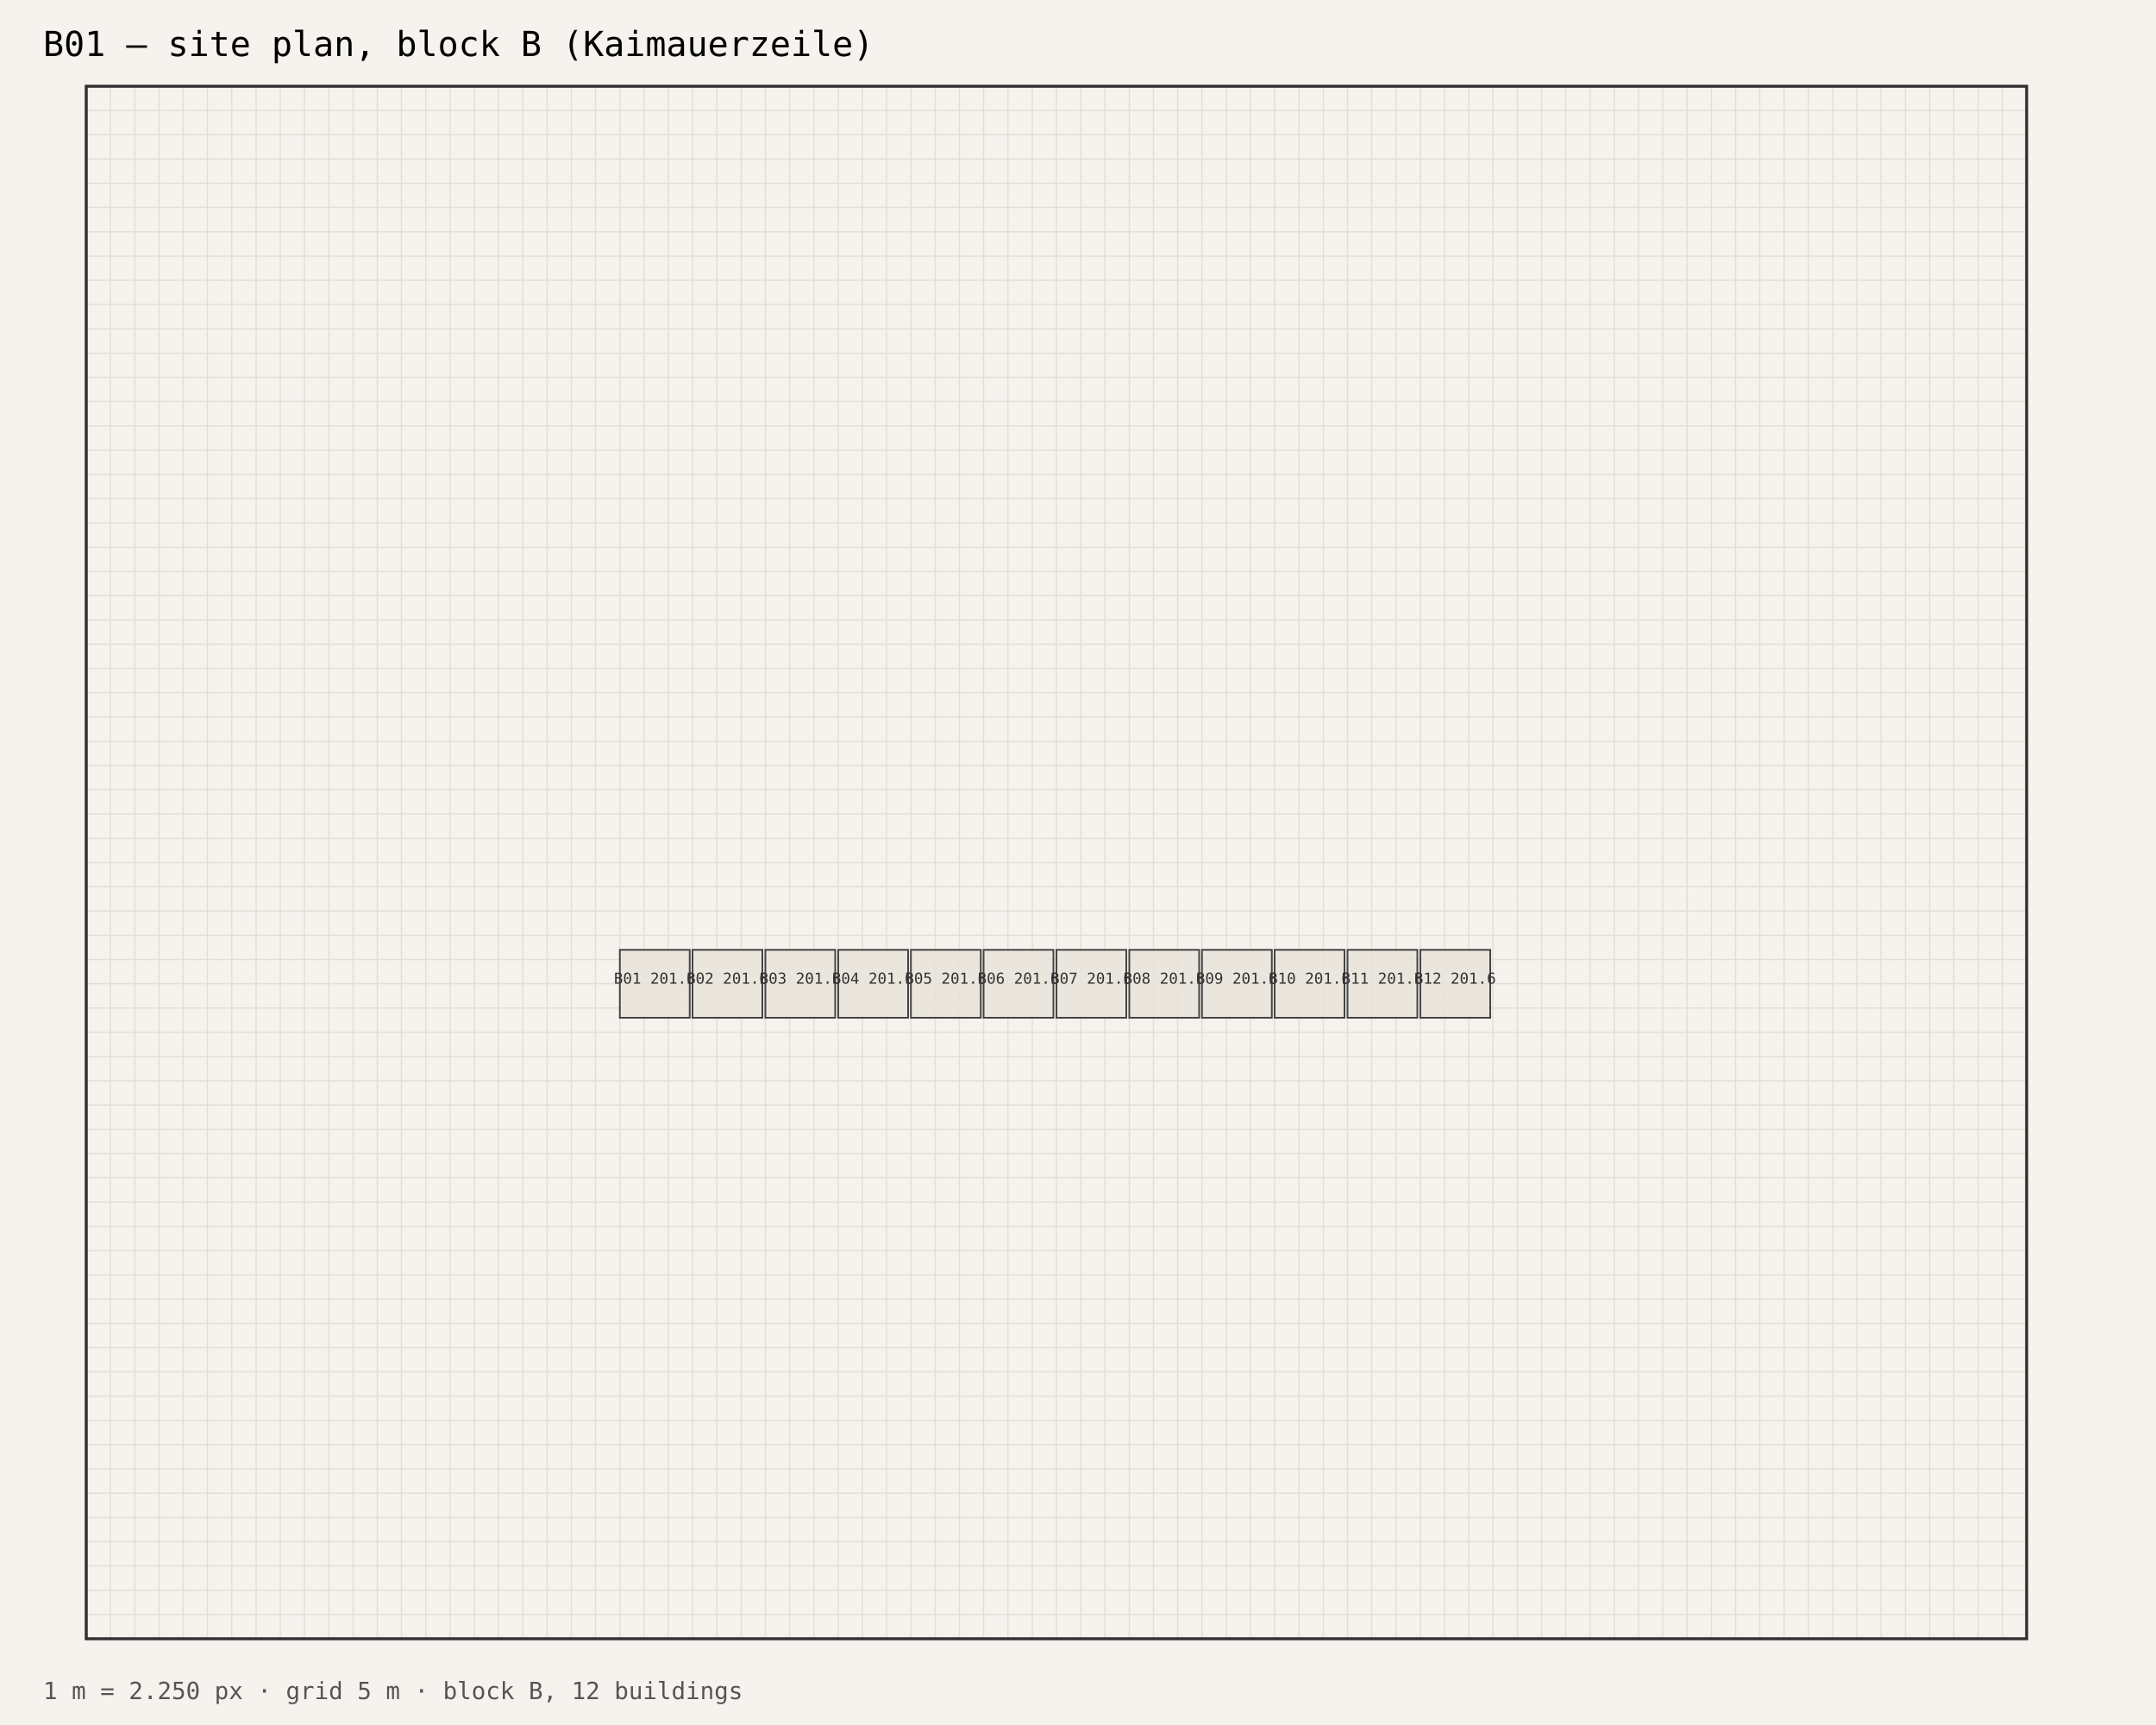
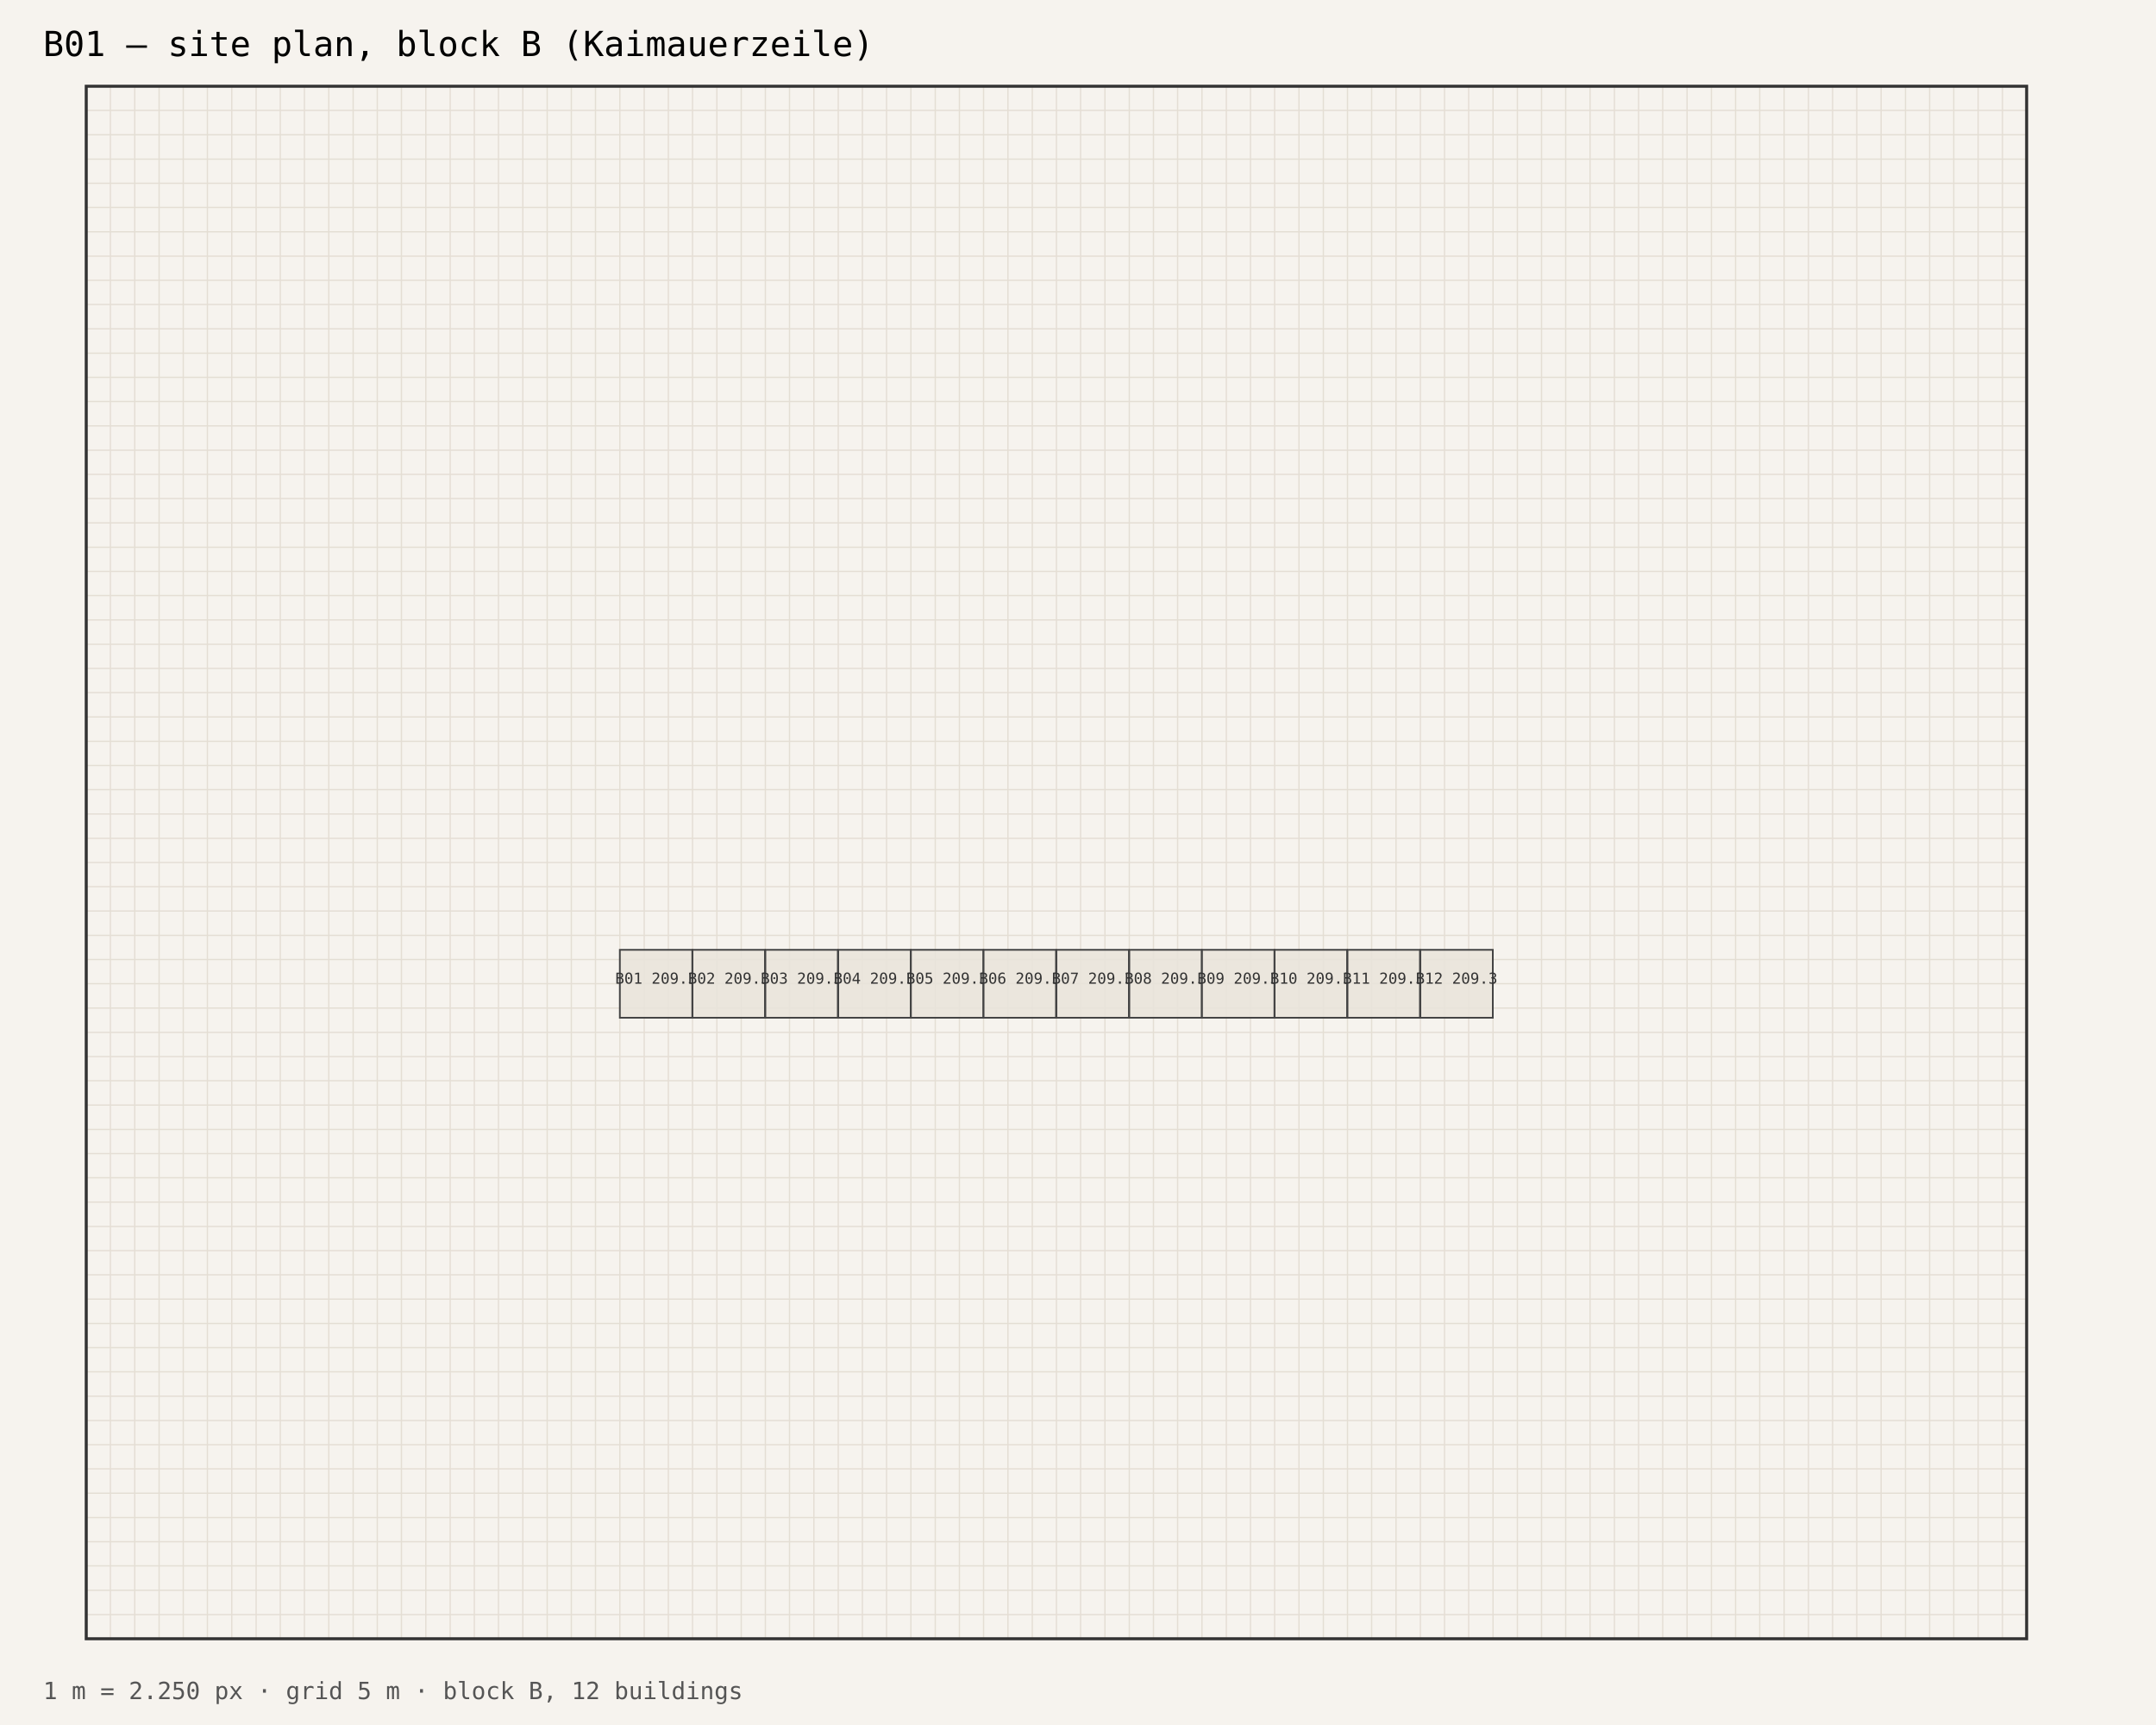
<svg xmlns="http://www.w3.org/2000/svg" width="1000" height="800" viewBox="0 0 1000 800">
  <rect width="1000" height="800" fill="#f6f3ee" />
  <text x="20" y="26" font-family="monospace" font-size="16">B01 — site plan, block B (Kaimauerzeile)</text>
  <text x="20" y="788" font-family="monospace" font-size="11" fill="#555">1 m = 2.250 px · grid 5 m · block B, 12 buildings</text>
  <line x1="40.0" y1="760.0" x2="40.0" y2="40.0" stroke="#e4ded4" stroke-width="0.6" />
  <line x1="51.2" y1="760.0" x2="51.2" y2="40.0" stroke="#e4ded4" stroke-width="0.6" />
  <line x1="62.5" y1="760.0" x2="62.5" y2="40.0" stroke="#e4ded4" stroke-width="0.6" />
  <line x1="73.8" y1="760.0" x2="73.8" y2="40.0" stroke="#e4ded4" stroke-width="0.6" />
  <line x1="85.0" y1="760.0" x2="85.0" y2="40.0" stroke="#e4ded4" stroke-width="0.6" />
  <line x1="96.2" y1="760.0" x2="96.2" y2="40.0" stroke="#e4ded4" stroke-width="0.6" />
  <line x1="107.5" y1="760.0" x2="107.5" y2="40.0" stroke="#e4ded4" stroke-width="0.6" />
  <line x1="118.8" y1="760.0" x2="118.8" y2="40.0" stroke="#e4ded4" stroke-width="0.6" />
  <line x1="130.0" y1="760.0" x2="130.0" y2="40.0" stroke="#e4ded4" stroke-width="0.6" />
  <line x1="141.2" y1="760.0" x2="141.2" y2="40.0" stroke="#e4ded4" stroke-width="0.6" />
  <line x1="152.5" y1="760.0" x2="152.5" y2="40.0" stroke="#e4ded4" stroke-width="0.6" />
  <line x1="163.8" y1="760.0" x2="163.8" y2="40.0" stroke="#e4ded4" stroke-width="0.6" />
  <line x1="175.0" y1="760.0" x2="175.0" y2="40.0" stroke="#e4ded4" stroke-width="0.6" />
  <line x1="186.2" y1="760.0" x2="186.2" y2="40.0" stroke="#e4ded4" stroke-width="0.6" />
  <line x1="197.5" y1="760.0" x2="197.5" y2="40.0" stroke="#e4ded4" stroke-width="0.6" />
  <line x1="208.8" y1="760.0" x2="208.8" y2="40.0" stroke="#e4ded4" stroke-width="0.6" />
  <line x1="220.0" y1="760.0" x2="220.0" y2="40.0" stroke="#e4ded4" stroke-width="0.6" />
  <line x1="231.2" y1="760.0" x2="231.2" y2="40.0" stroke="#e4ded4" stroke-width="0.6" />
  <line x1="242.5" y1="760.0" x2="242.5" y2="40.0" stroke="#e4ded4" stroke-width="0.6" />
  <line x1="253.8" y1="760.0" x2="253.8" y2="40.0" stroke="#e4ded4" stroke-width="0.6" />
  <line x1="265.0" y1="760.0" x2="265.0" y2="40.0" stroke="#e4ded4" stroke-width="0.6" />
  <line x1="276.2" y1="760.0" x2="276.2" y2="40.0" stroke="#e4ded4" stroke-width="0.6" />
  <line x1="287.5" y1="760.0" x2="287.5" y2="40.0" stroke="#e4ded4" stroke-width="0.6" />
  <line x1="298.8" y1="760.0" x2="298.8" y2="40.0" stroke="#e4ded4" stroke-width="0.6" />
  <line x1="310.0" y1="760.0" x2="310.0" y2="40.0" stroke="#e4ded4" stroke-width="0.6" />
  <line x1="321.2" y1="760.0" x2="321.2" y2="40.0" stroke="#e4ded4" stroke-width="0.6" />
  <line x1="332.5" y1="760.0" x2="332.5" y2="40.0" stroke="#e4ded4" stroke-width="0.6" />
  <line x1="343.8" y1="760.0" x2="343.8" y2="40.0" stroke="#e4ded4" stroke-width="0.6" />
  <line x1="355.0" y1="760.0" x2="355.0" y2="40.0" stroke="#e4ded4" stroke-width="0.6" />
  <line x1="366.2" y1="760.0" x2="366.2" y2="40.0" stroke="#e4ded4" stroke-width="0.6" />
  <line x1="377.5" y1="760.0" x2="377.5" y2="40.0" stroke="#e4ded4" stroke-width="0.6" />
  <line x1="388.8" y1="760.0" x2="388.8" y2="40.0" stroke="#e4ded4" stroke-width="0.6" />
  <line x1="400.0" y1="760.0" x2="400.0" y2="40.0" stroke="#e4ded4" stroke-width="0.6" />
  <line x1="411.2" y1="760.0" x2="411.2" y2="40.0" stroke="#e4ded4" stroke-width="0.6" />
  <line x1="422.5" y1="760.0" x2="422.5" y2="40.0" stroke="#e4ded4" stroke-width="0.6" />
  <line x1="433.8" y1="760.0" x2="433.8" y2="40.0" stroke="#e4ded4" stroke-width="0.6" />
  <line x1="445.0" y1="760.0" x2="445.0" y2="40.0" stroke="#e4ded4" stroke-width="0.6" />
  <line x1="456.2" y1="760.0" x2="456.2" y2="40.0" stroke="#e4ded4" stroke-width="0.6" />
  <line x1="467.5" y1="760.0" x2="467.5" y2="40.0" stroke="#e4ded4" stroke-width="0.6" />
  <line x1="478.8" y1="760.0" x2="478.8" y2="40.0" stroke="#e4ded4" stroke-width="0.6" />
  <line x1="490.0" y1="760.0" x2="490.0" y2="40.0" stroke="#e4ded4" stroke-width="0.6" />
  <line x1="501.2" y1="760.0" x2="501.2" y2="40.0" stroke="#e4ded4" stroke-width="0.6" />
  <line x1="512.5" y1="760.0" x2="512.5" y2="40.0" stroke="#e4ded4" stroke-width="0.6" />
  <line x1="523.8" y1="760.0" x2="523.8" y2="40.0" stroke="#e4ded4" stroke-width="0.6" />
  <line x1="535.0" y1="760.0" x2="535.0" y2="40.0" stroke="#e4ded4" stroke-width="0.6" />
  <line x1="546.2" y1="760.0" x2="546.2" y2="40.0" stroke="#e4ded4" stroke-width="0.6" />
  <line x1="557.5" y1="760.0" x2="557.5" y2="40.0" stroke="#e4ded4" stroke-width="0.6" />
  <line x1="568.8" y1="760.0" x2="568.8" y2="40.0" stroke="#e4ded4" stroke-width="0.6" />
  <line x1="580.0" y1="760.0" x2="580.0" y2="40.0" stroke="#e4ded4" stroke-width="0.6" />
  <line x1="591.2" y1="760.0" x2="591.2" y2="40.0" stroke="#e4ded4" stroke-width="0.6" />
  <line x1="602.5" y1="760.0" x2="602.5" y2="40.0" stroke="#e4ded4" stroke-width="0.6" />
  <line x1="613.8" y1="760.0" x2="613.8" y2="40.0" stroke="#e4ded4" stroke-width="0.6" />
  <line x1="625.0" y1="760.0" x2="625.0" y2="40.0" stroke="#e4ded4" stroke-width="0.6" />
  <line x1="636.2" y1="760.0" x2="636.2" y2="40.0" stroke="#e4ded4" stroke-width="0.6" />
  <line x1="647.5" y1="760.0" x2="647.5" y2="40.0" stroke="#e4ded4" stroke-width="0.6" />
  <line x1="658.8" y1="760.0" x2="658.8" y2="40.0" stroke="#e4ded4" stroke-width="0.6" />
  <line x1="670.0" y1="760.0" x2="670.0" y2="40.0" stroke="#e4ded4" stroke-width="0.6" />
  <line x1="681.2" y1="760.0" x2="681.2" y2="40.0" stroke="#e4ded4" stroke-width="0.6" />
  <line x1="692.5" y1="760.0" x2="692.5" y2="40.0" stroke="#e4ded4" stroke-width="0.6" />
  <line x1="703.8" y1="760.0" x2="703.8" y2="40.0" stroke="#e4ded4" stroke-width="0.6" />
  <line x1="715.0" y1="760.0" x2="715.0" y2="40.0" stroke="#e4ded4" stroke-width="0.6" />
  <line x1="726.2" y1="760.0" x2="726.2" y2="40.0" stroke="#e4ded4" stroke-width="0.6" />
  <line x1="737.5" y1="760.0" x2="737.5" y2="40.0" stroke="#e4ded4" stroke-width="0.6" />
  <line x1="748.8" y1="760.0" x2="748.8" y2="40.0" stroke="#e4ded4" stroke-width="0.6" />
  <line x1="760.0" y1="760.0" x2="760.0" y2="40.0" stroke="#e4ded4" stroke-width="0.6" />
  <line x1="771.2" y1="760.0" x2="771.2" y2="40.0" stroke="#e4ded4" stroke-width="0.6" />
  <line x1="782.5" y1="760.0" x2="782.5" y2="40.0" stroke="#e4ded4" stroke-width="0.6" />
  <line x1="793.8" y1="760.0" x2="793.8" y2="40.0" stroke="#e4ded4" stroke-width="0.6" />
  <line x1="805.0" y1="760.0" x2="805.0" y2="40.0" stroke="#e4ded4" stroke-width="0.6" />
  <line x1="816.2" y1="760.0" x2="816.2" y2="40.0" stroke="#e4ded4" stroke-width="0.6" />
  <line x1="827.5" y1="760.0" x2="827.5" y2="40.0" stroke="#e4ded4" stroke-width="0.6" />
  <line x1="838.8" y1="760.0" x2="838.8" y2="40.0" stroke="#e4ded4" stroke-width="0.6" />
  <line x1="850.0" y1="760.0" x2="850.0" y2="40.0" stroke="#e4ded4" stroke-width="0.6" />
  <line x1="861.2" y1="760.0" x2="861.2" y2="40.0" stroke="#e4ded4" stroke-width="0.6" />
  <line x1="872.5" y1="760.0" x2="872.5" y2="40.0" stroke="#e4ded4" stroke-width="0.6" />
  <line x1="883.8" y1="760.0" x2="883.8" y2="40.0" stroke="#e4ded4" stroke-width="0.6" />
  <line x1="895.0" y1="760.0" x2="895.0" y2="40.0" stroke="#e4ded4" stroke-width="0.6" />
  <line x1="906.2" y1="760.0" x2="906.2" y2="40.0" stroke="#e4ded4" stroke-width="0.6" />
  <line x1="917.5" y1="760.0" x2="917.5" y2="40.0" stroke="#e4ded4" stroke-width="0.6" />
  <line x1="928.8" y1="760.0" x2="928.8" y2="40.0" stroke="#e4ded4" stroke-width="0.6" />
  <line x1="40.0" y1="760.0" x2="940.0" y2="760.0" stroke="#e4ded4" stroke-width="0.6" />
  <line x1="40.0" y1="748.8" x2="940.0" y2="748.8" stroke="#e4ded4" stroke-width="0.6" />
  <line x1="40.0" y1="737.5" x2="940.0" y2="737.5" stroke="#e4ded4" stroke-width="0.6" />
  <line x1="40.0" y1="726.2" x2="940.0" y2="726.2" stroke="#e4ded4" stroke-width="0.6" />
  <line x1="40.0" y1="715.0" x2="940.0" y2="715.0" stroke="#e4ded4" stroke-width="0.6" />
  <line x1="40.0" y1="703.8" x2="940.0" y2="703.8" stroke="#e4ded4" stroke-width="0.6" />
  <line x1="40.0" y1="692.5" x2="940.0" y2="692.5" stroke="#e4ded4" stroke-width="0.6" />
  <line x1="40.0" y1="681.2" x2="940.0" y2="681.2" stroke="#e4ded4" stroke-width="0.6" />
  <line x1="40.0" y1="670.0" x2="940.0" y2="670.0" stroke="#e4ded4" stroke-width="0.6" />
  <line x1="40.0" y1="658.8" x2="940.0" y2="658.8" stroke="#e4ded4" stroke-width="0.6" />
  <line x1="40.0" y1="647.5" x2="940.0" y2="647.5" stroke="#e4ded4" stroke-width="0.6" />
  <line x1="40.0" y1="636.2" x2="940.0" y2="636.2" stroke="#e4ded4" stroke-width="0.6" />
  <line x1="40.0" y1="625.0" x2="940.0" y2="625.0" stroke="#e4ded4" stroke-width="0.6" />
  <line x1="40.0" y1="613.8" x2="940.0" y2="613.8" stroke="#e4ded4" stroke-width="0.6" />
  <line x1="40.0" y1="602.5" x2="940.0" y2="602.5" stroke="#e4ded4" stroke-width="0.6" />
  <line x1="40.0" y1="591.2" x2="940.0" y2="591.2" stroke="#e4ded4" stroke-width="0.6" />
  <line x1="40.0" y1="580.0" x2="940.0" y2="580.0" stroke="#e4ded4" stroke-width="0.6" />
  <line x1="40.0" y1="568.8" x2="940.0" y2="568.8" stroke="#e4ded4" stroke-width="0.6" />
  <line x1="40.0" y1="557.5" x2="940.0" y2="557.5" stroke="#e4ded4" stroke-width="0.6" />
  <line x1="40.0" y1="546.2" x2="940.0" y2="546.2" stroke="#e4ded4" stroke-width="0.6" />
  <line x1="40.0" y1="535.0" x2="940.0" y2="535.0" stroke="#e4ded4" stroke-width="0.6" />
  <line x1="40.0" y1="523.8" x2="940.0" y2="523.8" stroke="#e4ded4" stroke-width="0.6" />
  <line x1="40.0" y1="512.5" x2="940.0" y2="512.5" stroke="#e4ded4" stroke-width="0.6" />
  <line x1="40.0" y1="501.2" x2="940.0" y2="501.2" stroke="#e4ded4" stroke-width="0.6" />
  <line x1="40.0" y1="490.0" x2="940.0" y2="490.0" stroke="#e4ded4" stroke-width="0.6" />
  <line x1="40.0" y1="478.8" x2="940.0" y2="478.8" stroke="#e4ded4" stroke-width="0.6" />
  <line x1="40.0" y1="467.5" x2="940.0" y2="467.5" stroke="#e4ded4" stroke-width="0.6" />
  <line x1="40.0" y1="456.2" x2="940.0" y2="456.2" stroke="#e4ded4" stroke-width="0.6" />
  <line x1="40.0" y1="445.0" x2="940.0" y2="445.0" stroke="#e4ded4" stroke-width="0.6" />
  <line x1="40.0" y1="433.8" x2="940.0" y2="433.8" stroke="#e4ded4" stroke-width="0.6" />
  <line x1="40.0" y1="422.5" x2="940.0" y2="422.5" stroke="#e4ded4" stroke-width="0.6" />
  <line x1="40.0" y1="411.2" x2="940.0" y2="411.2" stroke="#e4ded4" stroke-width="0.6" />
  <line x1="40.0" y1="400.0" x2="940.0" y2="400.0" stroke="#e4ded4" stroke-width="0.6" />
  <line x1="40.0" y1="388.8" x2="940.0" y2="388.8" stroke="#e4ded4" stroke-width="0.6" />
  <line x1="40.0" y1="377.5" x2="940.0" y2="377.5" stroke="#e4ded4" stroke-width="0.6" />
  <line x1="40.0" y1="366.2" x2="940.0" y2="366.2" stroke="#e4ded4" stroke-width="0.6" />
  <line x1="40.0" y1="355.0" x2="940.0" y2="355.0" stroke="#e4ded4" stroke-width="0.6" />
  <line x1="40.0" y1="343.8" x2="940.0" y2="343.8" stroke="#e4ded4" stroke-width="0.6" />
  <line x1="40.0" y1="332.5" x2="940.0" y2="332.5" stroke="#e4ded4" stroke-width="0.6" />
  <line x1="40.0" y1="321.2" x2="940.0" y2="321.2" stroke="#e4ded4" stroke-width="0.6" />
  <line x1="40.0" y1="310.0" x2="940.0" y2="310.0" stroke="#e4ded4" stroke-width="0.6" />
  <line x1="40.0" y1="298.8" x2="940.0" y2="298.8" stroke="#e4ded4" stroke-width="0.6" />
  <line x1="40.0" y1="287.5" x2="940.0" y2="287.5" stroke="#e4ded4" stroke-width="0.6" />
  <line x1="40.0" y1="276.2" x2="940.0" y2="276.2" stroke="#e4ded4" stroke-width="0.6" />
  <line x1="40.0" y1="265.0" x2="940.0" y2="265.0" stroke="#e4ded4" stroke-width="0.6" />
  <line x1="40.0" y1="253.8" x2="940.0" y2="253.8" stroke="#e4ded4" stroke-width="0.6" />
  <line x1="40.0" y1="242.5" x2="940.0" y2="242.5" stroke="#e4ded4" stroke-width="0.6" />
  <line x1="40.0" y1="231.2" x2="940.0" y2="231.2" stroke="#e4ded4" stroke-width="0.6" />
  <line x1="40.0" y1="220.0" x2="940.0" y2="220.0" stroke="#e4ded4" stroke-width="0.6" />
  <line x1="40.0" y1="208.8" x2="940.0" y2="208.8" stroke="#e4ded4" stroke-width="0.6" />
  <line x1="40.0" y1="197.5" x2="940.0" y2="197.5" stroke="#e4ded4" stroke-width="0.6" />
  <line x1="40.0" y1="186.2" x2="940.0" y2="186.2" stroke="#e4ded4" stroke-width="0.6" />
  <line x1="40.0" y1="175.0" x2="940.0" y2="175.0" stroke="#e4ded4" stroke-width="0.6" />
  <line x1="40.0" y1="163.8" x2="940.0" y2="163.8" stroke="#e4ded4" stroke-width="0.6" />
  <line x1="40.0" y1="152.5" x2="940.0" y2="152.5" stroke="#e4ded4" stroke-width="0.6" />
  <line x1="40.0" y1="141.2" x2="940.0" y2="141.2" stroke="#e4ded4" stroke-width="0.6" />
  <line x1="40.0" y1="130.0" x2="940.0" y2="130.0" stroke="#e4ded4" stroke-width="0.6" />
  <line x1="40.0" y1="118.8" x2="940.0" y2="118.8" stroke="#e4ded4" stroke-width="0.6" />
  <line x1="40.0" y1="107.5" x2="940.0" y2="107.5" stroke="#e4ded4" stroke-width="0.6" />
  <line x1="40.0" y1="96.2" x2="940.0" y2="96.2" stroke="#e4ded4" stroke-width="0.6" />
  <line x1="40.0" y1="85.0" x2="940.0" y2="85.0" stroke="#e4ded4" stroke-width="0.6" />
  <line x1="40.0" y1="73.8" x2="940.0" y2="73.8" stroke="#e4ded4" stroke-width="0.6" />
  <line x1="40.0" y1="62.5" x2="940.0" y2="62.5" stroke="#e4ded4" stroke-width="0.6" />
  <line x1="40.0" y1="51.2" x2="940.0" y2="51.2" stroke="#e4ded4" stroke-width="0.6" />
  <rect x="40.0" y="40.0" width="900.0" height="720.0" fill="none" stroke="#333" stroke-width="1.4" />
-   <rect x="287.5" y="440.5" width="32.4" height="31.5" fill="#e9e4da" stroke="#444" stroke-width="0.8" fill-opacity="0.85" />
-   <text x="303.7" y="456.2" font-family="monospace" font-size="7" text-anchor="middle" fill="#333">B01 201.6</text>
-   <rect x="321.2" y="440.5" width="32.4" height="31.5" fill="#e9e4da" stroke="#444" stroke-width="0.8" fill-opacity="0.85" />
-   <text x="337.4" y="456.2" font-family="monospace" font-size="7" text-anchor="middle" fill="#333">B02 201.6</text>
-   <rect x="355.0" y="440.5" width="32.4" height="31.5" fill="#e9e4da" stroke="#444" stroke-width="0.8" fill-opacity="0.85" />
-   <text x="371.2" y="456.2" font-family="monospace" font-size="7" text-anchor="middle" fill="#333">B03 201.6</text>
-   <rect x="388.8" y="440.5" width="32.4" height="31.5" fill="#e9e4da" stroke="#444" stroke-width="0.8" fill-opacity="0.85" />
-   <text x="404.9" y="456.2" font-family="monospace" font-size="7" text-anchor="middle" fill="#333">B04 201.6</text>
-   <rect x="422.5" y="440.5" width="32.4" height="31.5" fill="#e9e4da" stroke="#444" stroke-width="0.8" fill-opacity="0.85" />
-   <text x="438.7" y="456.2" font-family="monospace" font-size="7" text-anchor="middle" fill="#333">B05 201.6</text>
-   <rect x="456.2" y="440.5" width="32.4" height="31.5" fill="#e9e4da" stroke="#444" stroke-width="0.8" fill-opacity="0.85" />
-   <text x="472.4" y="456.2" font-family="monospace" font-size="7" text-anchor="middle" fill="#333">B06 201.6</text>
-   <rect x="490.0" y="440.5" width="32.4" height="31.5" fill="#e9e4da" stroke="#444" stroke-width="0.8" fill-opacity="0.85" />
-   <text x="506.2" y="456.2" font-family="monospace" font-size="7" text-anchor="middle" fill="#333">B07 201.6</text>
-   <rect x="523.8" y="440.5" width="32.4" height="31.5" fill="#e9e4da" stroke="#444" stroke-width="0.8" fill-opacity="0.85" />
-   <text x="540.0" y="456.2" font-family="monospace" font-size="7" text-anchor="middle" fill="#333">B08 201.6</text>
-   <rect x="557.5" y="440.5" width="32.4" height="31.5" fill="#e9e4da" stroke="#444" stroke-width="0.8" fill-opacity="0.85" />
-   <text x="573.7" y="456.2" font-family="monospace" font-size="7" text-anchor="middle" fill="#333">B09 201.6</text>
-   <rect x="591.2" y="440.5" width="32.4" height="31.5" fill="#e9e4da" stroke="#444" stroke-width="0.8" fill-opacity="0.85" />
-   <text x="607.4" y="456.2" font-family="monospace" font-size="7" text-anchor="middle" fill="#333">B10 201.6</text>
-   <rect x="625.0" y="440.5" width="32.4" height="31.5" fill="#e9e4da" stroke="#444" stroke-width="0.8" fill-opacity="0.85" />
-   <text x="641.2" y="456.2" font-family="monospace" font-size="7" text-anchor="middle" fill="#333">B11 201.6</text>
-   <rect x="658.8" y="440.5" width="32.4" height="31.5" fill="#e9e4da" stroke="#444" stroke-width="0.8" fill-opacity="0.85" />
-   <text x="674.9" y="456.2" font-family="monospace" font-size="7" text-anchor="middle" fill="#333">B12 201.6</text>
+   <rect x="287.5" y="440.5" width="33.6" height="31.5" fill="#e9e4da" stroke="#444" stroke-width="0.8" fill-opacity="0.85" />
+   <text x="304.3" y="456.2" font-family="monospace" font-size="7" text-anchor="middle" fill="#333">B01 209.3</text>
+   <rect x="321.2" y="440.5" width="33.6" height="31.5" fill="#e9e4da" stroke="#444" stroke-width="0.8" fill-opacity="0.85" />
+   <text x="338.1" y="456.2" font-family="monospace" font-size="7" text-anchor="middle" fill="#333">B02 209.3</text>
+   <rect x="355.0" y="440.5" width="33.6" height="31.5" fill="#e9e4da" stroke="#444" stroke-width="0.8" fill-opacity="0.85" />
+   <text x="371.8" y="456.2" font-family="monospace" font-size="7" text-anchor="middle" fill="#333">B03 209.3</text>
+   <rect x="388.8" y="440.5" width="33.6" height="31.5" fill="#e9e4da" stroke="#444" stroke-width="0.8" fill-opacity="0.85" />
+   <text x="405.6" y="456.2" font-family="monospace" font-size="7" text-anchor="middle" fill="#333">B04 209.3</text>
+   <rect x="422.5" y="440.5" width="33.6" height="31.5" fill="#e9e4da" stroke="#444" stroke-width="0.8" fill-opacity="0.85" />
+   <text x="439.3" y="456.2" font-family="monospace" font-size="7" text-anchor="middle" fill="#333">B05 209.3</text>
+   <rect x="456.2" y="440.5" width="33.6" height="31.5" fill="#e9e4da" stroke="#444" stroke-width="0.8" fill-opacity="0.85" />
+   <text x="473.1" y="456.2" font-family="monospace" font-size="7" text-anchor="middle" fill="#333">B06 209.3</text>
+   <rect x="490.0" y="440.5" width="33.6" height="31.5" fill="#e9e4da" stroke="#444" stroke-width="0.8" fill-opacity="0.85" />
+   <text x="506.8" y="456.2" font-family="monospace" font-size="7" text-anchor="middle" fill="#333">B07 209.3</text>
+   <rect x="523.8" y="440.5" width="33.6" height="31.5" fill="#e9e4da" stroke="#444" stroke-width="0.8" fill-opacity="0.85" />
+   <text x="540.6" y="456.2" font-family="monospace" font-size="7" text-anchor="middle" fill="#333">B08 209.3</text>
+   <rect x="557.5" y="440.5" width="33.6" height="31.5" fill="#e9e4da" stroke="#444" stroke-width="0.8" fill-opacity="0.85" />
+   <text x="574.3" y="456.2" font-family="monospace" font-size="7" text-anchor="middle" fill="#333">B09 209.3</text>
+   <rect x="591.2" y="440.5" width="33.6" height="31.5" fill="#e9e4da" stroke="#444" stroke-width="0.8" fill-opacity="0.85" />
+   <text x="608.1" y="456.2" font-family="monospace" font-size="7" text-anchor="middle" fill="#333">B10 209.3</text>
+   <rect x="625.0" y="440.5" width="33.6" height="31.5" fill="#e9e4da" stroke="#444" stroke-width="0.8" fill-opacity="0.85" />
+   <text x="641.8" y="456.2" font-family="monospace" font-size="7" text-anchor="middle" fill="#333">B11 209.3</text>
+   <rect x="658.8" y="440.5" width="33.6" height="31.5" fill="#e9e4da" stroke="#444" stroke-width="0.8" fill-opacity="0.85" />
+   <text x="675.6" y="456.2" font-family="monospace" font-size="7" text-anchor="middle" fill="#333">B12 209.3</text>
</svg>
